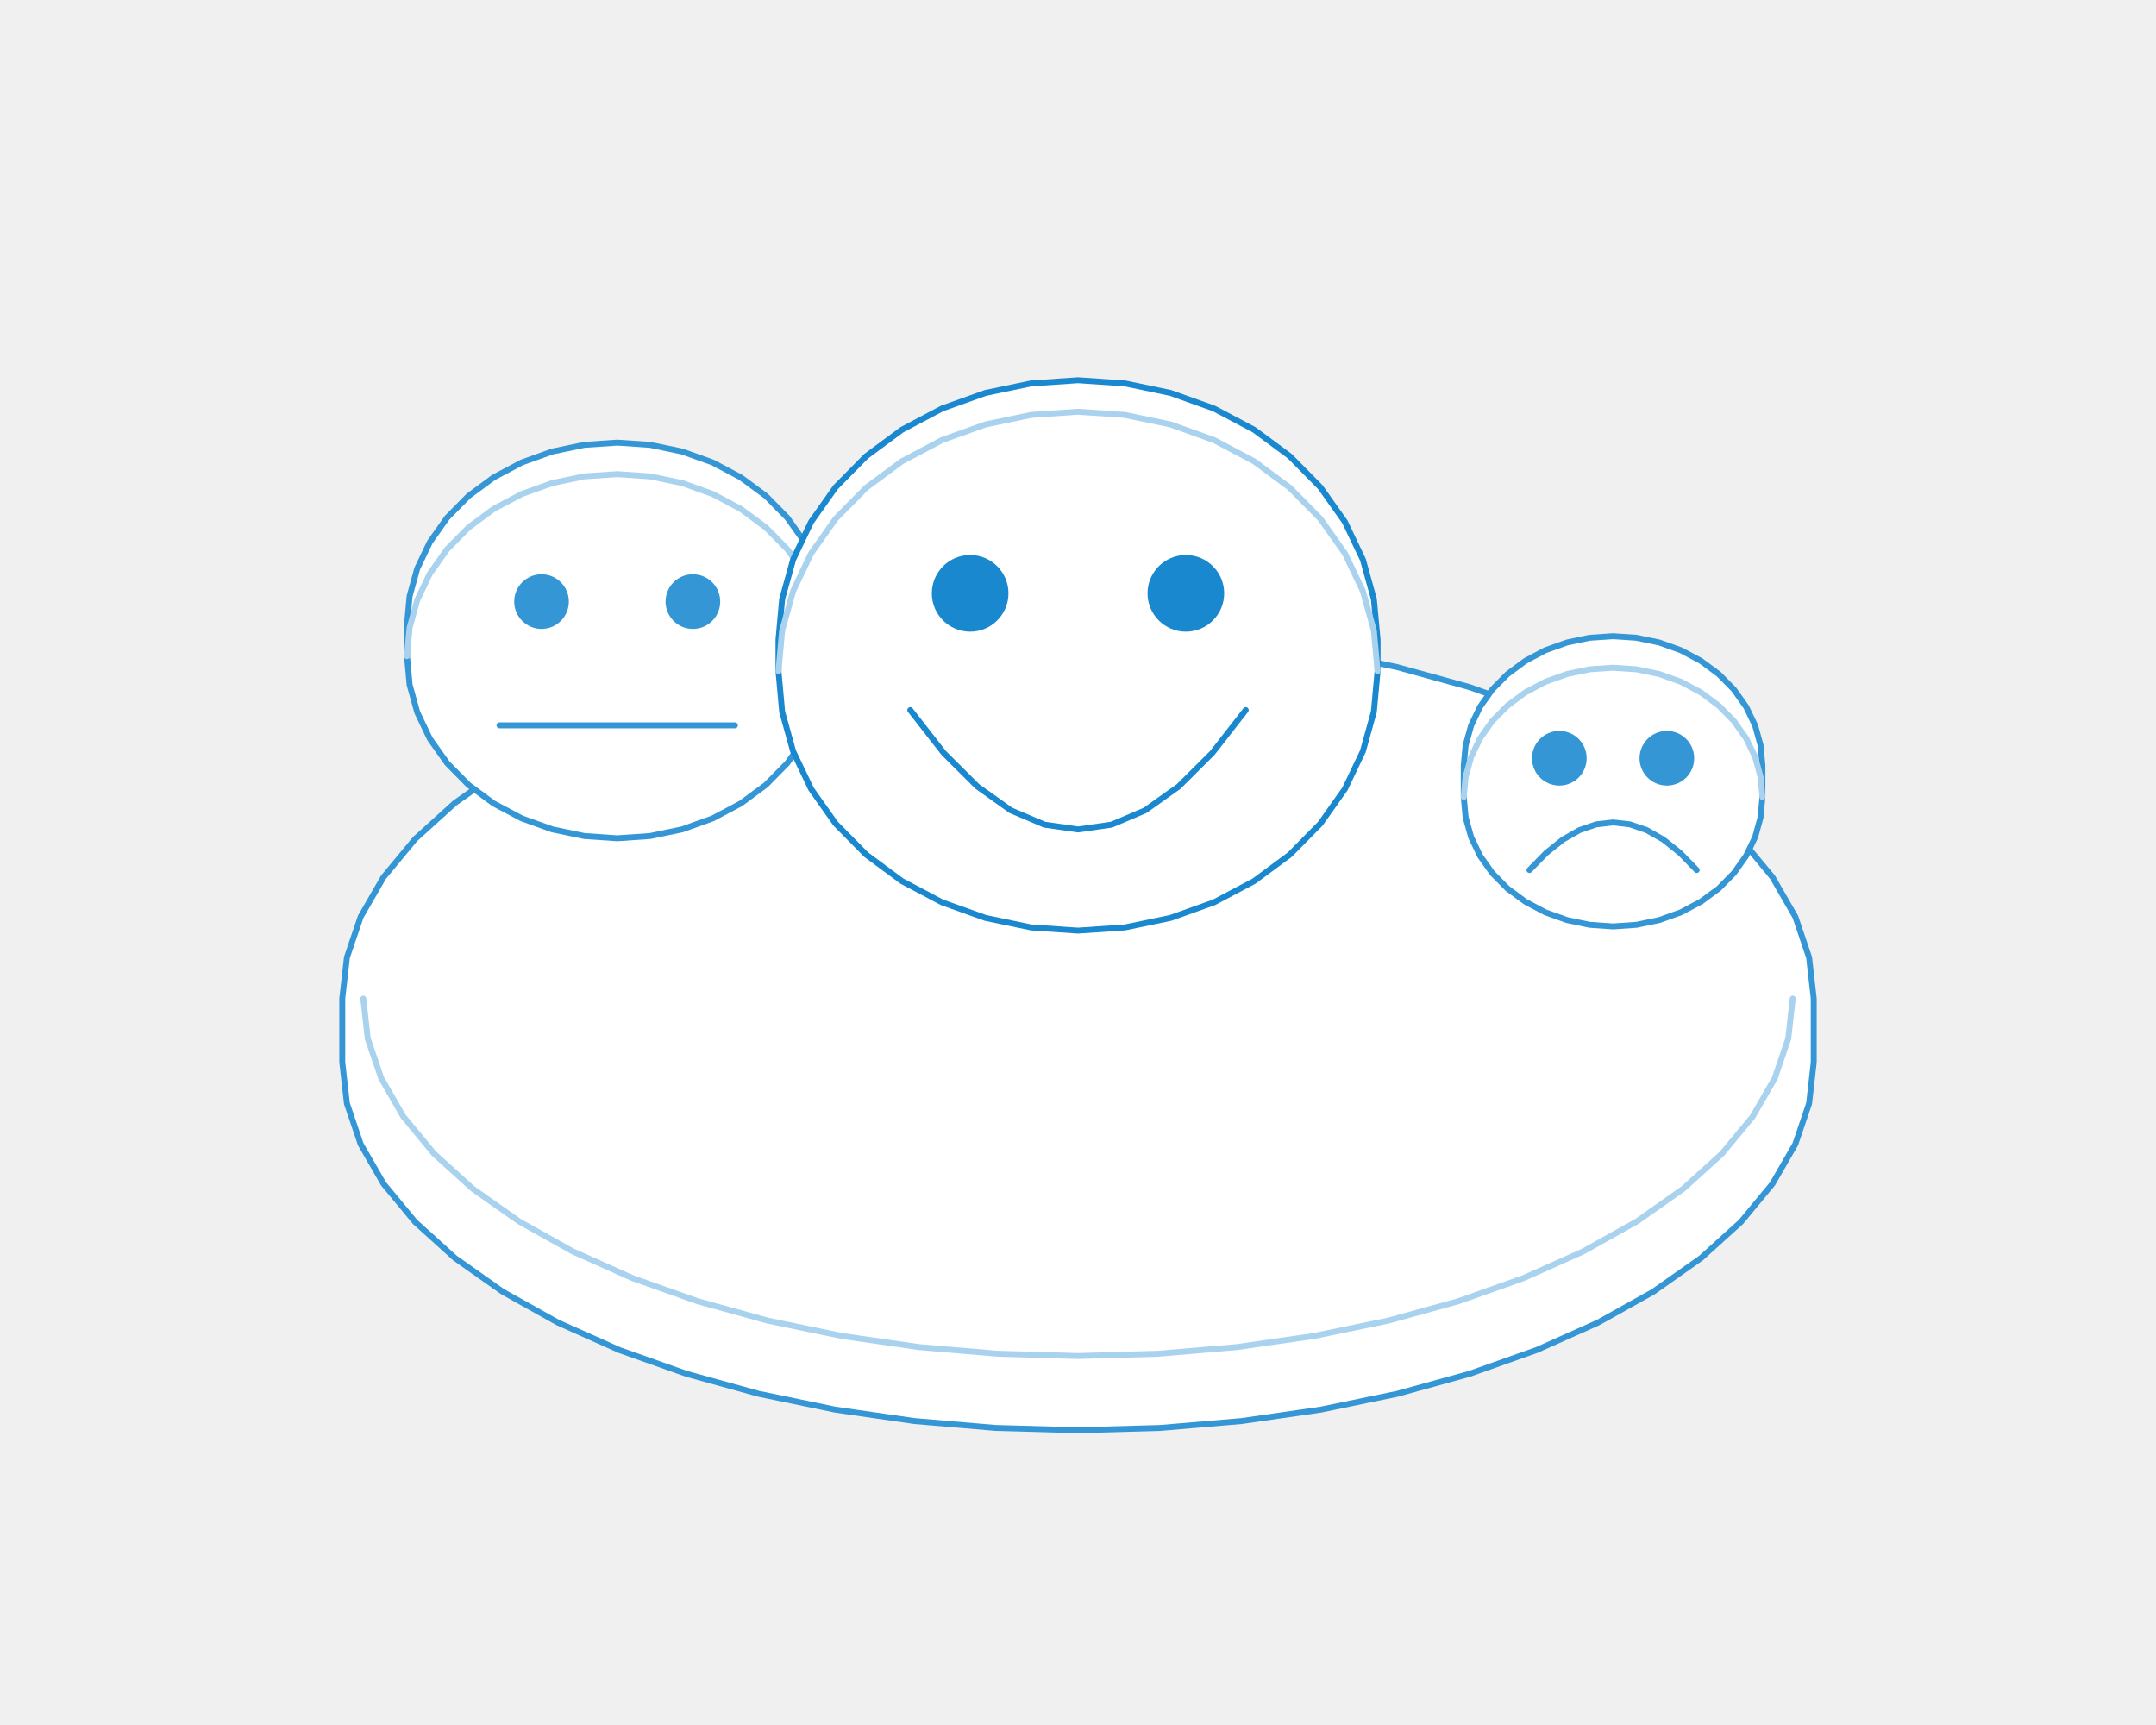
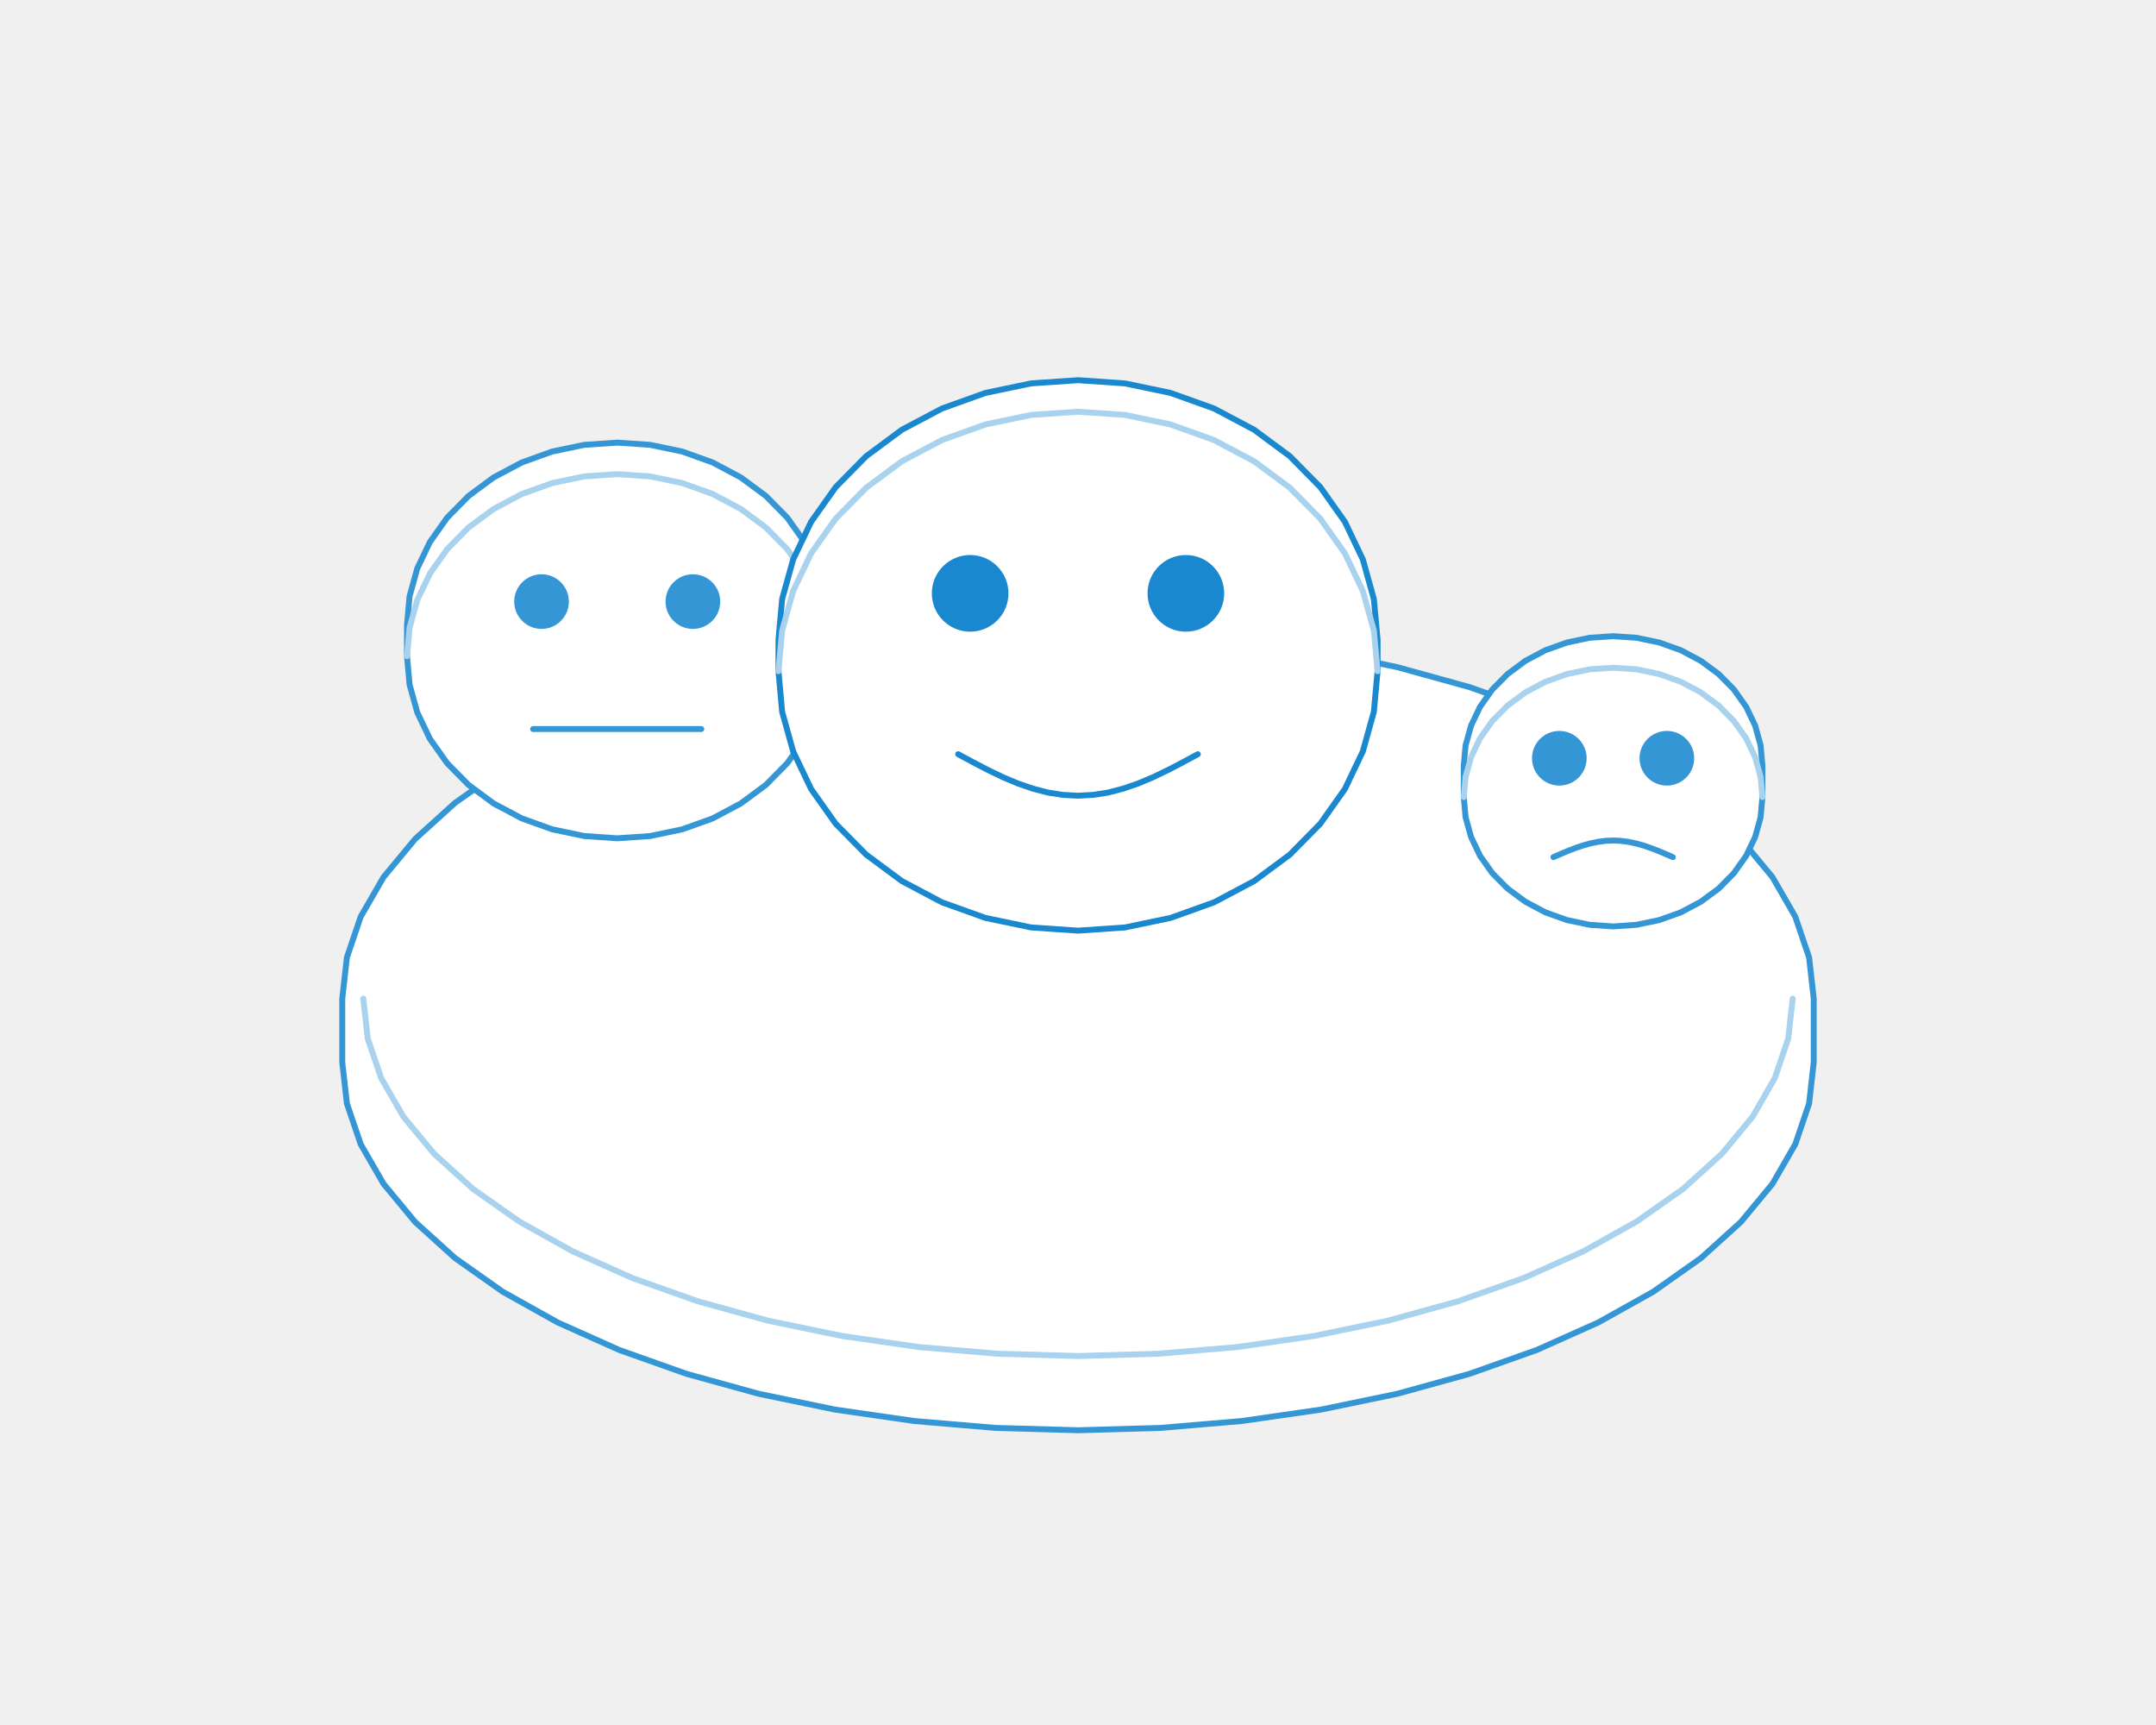
<svg xmlns="http://www.w3.org/2000/svg" viewBox="0 0 400 320" width="400" height="320" role="img" aria-label="Faces over a round district, one per neighbourhood.">
  <g>
    <g>
      <path d="M63.5 185.25L64.36 177.61L66.92 170.06L71.16 162.71L77.02 155.64L84.42 148.94L93.28 142.7L103.48 136.99L114.89 131.89L127.38 127.46L140.77 123.76L154.92 120.83L169.63 118.71L184.72 117.43L200 117L215.28 117.43L230.37 118.71L245.08 120.83L259.23 123.76L272.62 127.46L285.11 131.89L296.52 136.99L306.72 142.7L315.58 148.94L322.98 155.64L328.84 162.71L333.08 170.06L335.64 177.61L336.5 185.25L336.5 197.07L335.64 204.71L333.08 212.26L328.84 219.61L322.98 226.69L315.58 233.38L306.72 239.63L296.52 245.33L285.11 250.43L272.62 254.86L259.23 258.56L245.08 261.49L230.37 263.61L215.28 264.89L200 265.32L184.72 264.89L169.63 263.61L154.92 261.49L140.77 258.56L127.38 254.86L114.89 250.43L103.48 245.33L93.28 239.63L84.42 233.38L77.02 226.69L71.16 219.61L66.92 212.26L64.36 204.71L63.5 197.07Z" fill="#FFFFFF" stroke="#3596D5" stroke-width="1.1" stroke-linecap="round" stroke-linejoin="round" vector-effect="non-scaling-stroke" />
      <path d="M332.6 185.25L331.77 192.67L329.28 200L325.16 207.15L319.47 214.02L312.28 220.53L303.67 226.59L293.76 232.13L293.76 232.13L282.67 237.09L270.55 241.39L257.53 244.99L243.8 247.83L229.51 249.89L214.85 251.13L200 251.55L185.15 251.13L170.49 249.89L156.2 247.83L142.47 244.99L129.45 241.39L117.33 237.09L106.24 232.13L106.24 232.13L96.33 226.59L87.72 220.53L80.53 214.02L74.84 207.15L70.72 200L68.23 192.67L67.4 185.25" fill="none" stroke="#A8D2ED" stroke-width="1.1" stroke-linecap="round" stroke-linejoin="round" vector-effect="non-scaling-stroke" />
    </g>
    <g>
      <path d="M75.51 115.88L75.99 110.6L77.42 105.44L79.76 100.55L82.96 96.03L86.93 92L91.59 88.56L96.81 85.79L102.46 83.76L108.41 82.52L114.51 82.11L120.61 82.52L126.56 83.76L132.22 85.79L137.43 88.56L142.09 92L146.06 96.03L149.26 100.55L151.6 105.44L153.03 110.6L153.51 115.88L153.51 121.73L153.03 127.01L151.6 132.17L149.26 137.06L146.06 141.58L142.09 145.61L137.43 149.05L132.22 151.82L126.56 153.85L120.61 155.09L114.51 155.51L108.41 155.09L102.46 153.85L96.81 151.82L91.59 149.05L86.93 145.61L82.96 141.58L79.76 137.06L77.42 132.17L75.99 127.01L75.51 121.73Z" fill="#FFFFFF" stroke="#3596D5" stroke-width="1.1" stroke-linecap="round" stroke-linejoin="round" vector-effect="non-scaling-stroke" />
      <path d="M75.51 121.73L75.99 116.45L77.42 111.29L79.76 106.4L82.96 101.88L86.93 97.85L91.59 94.41L96.81 91.64L102.46 89.61L108.41 88.37L114.51 87.96L120.61 88.37L126.56 89.61L132.22 91.64L137.43 94.41L142.09 97.85L146.06 101.88L149.26 106.4L151.6 111.29L153.03 116.45L153.51 121.73" fill="none" stroke="#A8D2ED" stroke-width="1.1" stroke-linecap="round" stroke-linejoin="round" vector-effect="non-scaling-stroke" />
-       <path d="M92.67 134.56L97.04 134.56L101.41 134.56L105.77 134.56L110.14 134.56L114.51 134.56L118.88 134.56L123.25 134.56L127.61 134.56L131.98 134.56L136.35 134.56" fill="none" stroke="#3596D5" stroke-width="1.1" stroke-linecap="round" stroke-linejoin="round" vector-effect="non-scaling-stroke" />
+       <path d="M98.91 135.24L100.86 135.24L102.81 135.24L104.76 135.24L106.71 135.24L108.66 135.24L110.61 135.24L112.56 135.24L114.51 135.24L116.46 135.24L118.41 135.24L120.36 135.24L122.31 135.24L124.26 135.24L126.21 135.24L128.16 135.24L130.11 135.24" fill="none" stroke="#3596D5" stroke-width="1.1" stroke-linecap="round" stroke-linejoin="round" vector-effect="non-scaling-stroke" />
      <ellipse rx="5.07" ry="5.07" cx="100.47" cy="111.6" fill="#3596D5" stroke="none" />
      <ellipse rx="5.07" ry="5.07" cx="128.55" cy="111.6" fill="#3596D5" stroke="none" />
    </g>
    <g>
      <path d="M271.57 142.01L271.91 138.26L272.93 134.6L274.59 131.12L276.86 127.91L279.69 125.05L282.99 122.6L286.7 120.63L290.72 119.19L294.94 118.31L299.28 118.02L303.61 118.31L307.84 119.19L311.86 120.63L315.56 122.6L318.87 125.05L321.69 127.91L323.96 131.12L325.63 134.6L326.64 138.26L326.98 142.01L326.98 147.86L326.64 151.62L325.63 155.28L323.96 158.76L321.69 161.97L318.87 164.83L315.56 167.27L311.86 169.24L307.84 170.68L303.61 171.56L299.28 171.86L294.94 171.56L290.72 170.68L286.7 169.24L282.99 167.27L279.69 164.83L276.86 161.97L274.59 158.76L272.93 155.28L271.91 151.62L271.57 147.86Z" fill="#FFFFFF" stroke="#3596D5" stroke-width="1.1" stroke-linecap="round" stroke-linejoin="round" vector-effect="non-scaling-stroke" />
      <path d="M271.57 147.86L271.91 144.11L272.93 140.45L274.59 136.97L276.86 133.76L279.69 130.9L282.99 128.45L286.7 126.48L290.72 125.04L294.94 124.16L299.28 123.87L303.61 124.16L307.84 125.04L311.86 126.48L315.56 128.45L318.87 130.9L321.69 133.76L323.96 136.97L325.63 140.45L326.64 144.11L326.98 147.86" fill="none" stroke="#A8D2ED" stroke-width="1.1" stroke-linecap="round" stroke-linejoin="round" vector-effect="non-scaling-stroke" />
-       <path d="M283.76 161.4L286.87 158.22L289.97 155.74L293.07 153.98L296.17 152.92L299.28 152.57L302.38 152.92L305.48 153.98L308.59 155.74L311.69 158.22L314.79 161.4" fill="none" stroke="#3596D5" stroke-width="1.1" stroke-linecap="round" stroke-linejoin="round" vector-effect="non-scaling-stroke" />
+       <path d="M288.2 159L289.58 158.4L290.97 157.82L292.35 157.29L293.74 156.82L295.12 156.44L296.51 156.16L297.89 155.98L299.28 155.92L300.66 155.98L302.05 156.16L303.43 156.44L304.82 156.82L306.2 157.29L307.59 157.82L308.97 158.4L310.36 159" fill="none" stroke="#3596D5" stroke-width="1.1" stroke-linecap="round" stroke-linejoin="round" vector-effect="non-scaling-stroke" />
      <ellipse rx="5.07" ry="5.07" cx="289.3" cy="140.66" fill="#3596D5" stroke="none" />
      <ellipse rx="5.07" ry="5.07" cx="309.25" cy="140.66" fill="#3596D5" stroke="none" />
    </g>
    <g>
      <path d="M144.43 118.66L145.11 111.13L147.15 103.79L150.48 96.81L155.04 90.37L160.7 84.63L167.33 79.72L174.77 75.78L182.83 72.89L191.31 71.12L200 70.53L208.69 71.12L217.17 72.89L225.23 75.78L232.67 79.72L239.3 84.63L244.96 90.37L249.52 96.81L252.85 103.79L254.89 111.13L255.58 118.66L255.58 124.51L254.89 132.04L252.85 139.38L249.52 146.36L244.96 152.8L239.3 158.54L232.67 163.45L225.23 167.39L217.17 170.28L208.69 172.05L200 172.64L191.31 172.05L182.83 170.28L174.77 167.39L167.33 163.45L160.7 158.54L155.04 152.8L150.48 146.36L147.15 139.38L145.11 132.04L144.43 124.51Z" fill="#FFFFFF" stroke="#1988CF" stroke-width="1.1" stroke-linecap="round" stroke-linejoin="round" vector-effect="non-scaling-stroke" />
      <path d="M144.43 124.51L145.11 116.98L147.15 109.64L150.48 102.66L155.04 96.22L160.7 90.48L167.33 85.57L174.77 81.63L182.83 78.74L191.31 76.97L200 76.38L208.69 76.97L217.17 78.74L225.23 81.63L232.67 85.57L239.3 90.48L244.96 96.22L249.52 102.66L252.85 109.64L254.89 116.98L255.58 124.51" fill="none" stroke="#A8D2ED" stroke-width="1.1" stroke-linecap="round" stroke-linejoin="round" vector-effect="non-scaling-stroke" />
-       <path d="M168.88 131.73L175.1 139.7L181.33 145.9L187.55 150.33L193.78 152.98L200 153.87L206.22 152.98L212.45 150.33L218.67 145.9L224.9 139.7L231.12 131.73" fill="none" stroke="#1988CF" stroke-width="1.1" stroke-linecap="round" stroke-linejoin="round" vector-effect="non-scaling-stroke" />
+       <path d="M177.77 139.91L180.55 141.41L183.33 142.86L186.11 144.19L188.89 145.36L191.66 146.31L194.44 147.03L197.22 147.46L200 147.61L202.78 147.46L205.56 147.03L208.34 146.31L211.12 145.36L213.89 144.19L216.67 142.86L219.45 141.41L222.23 139.91" fill="none" stroke="#1988CF" stroke-width="1.1" stroke-linecap="round" stroke-linejoin="round" vector-effect="non-scaling-stroke" />
      <ellipse rx="7.11" ry="7.11" cx="179.99" cy="110.07" fill="#1988CF" stroke="none" />
      <ellipse rx="7.11" ry="7.11" cx="220.01" cy="110.07" fill="#1988CF" stroke="none" />
    </g>
  </g>
</svg>
